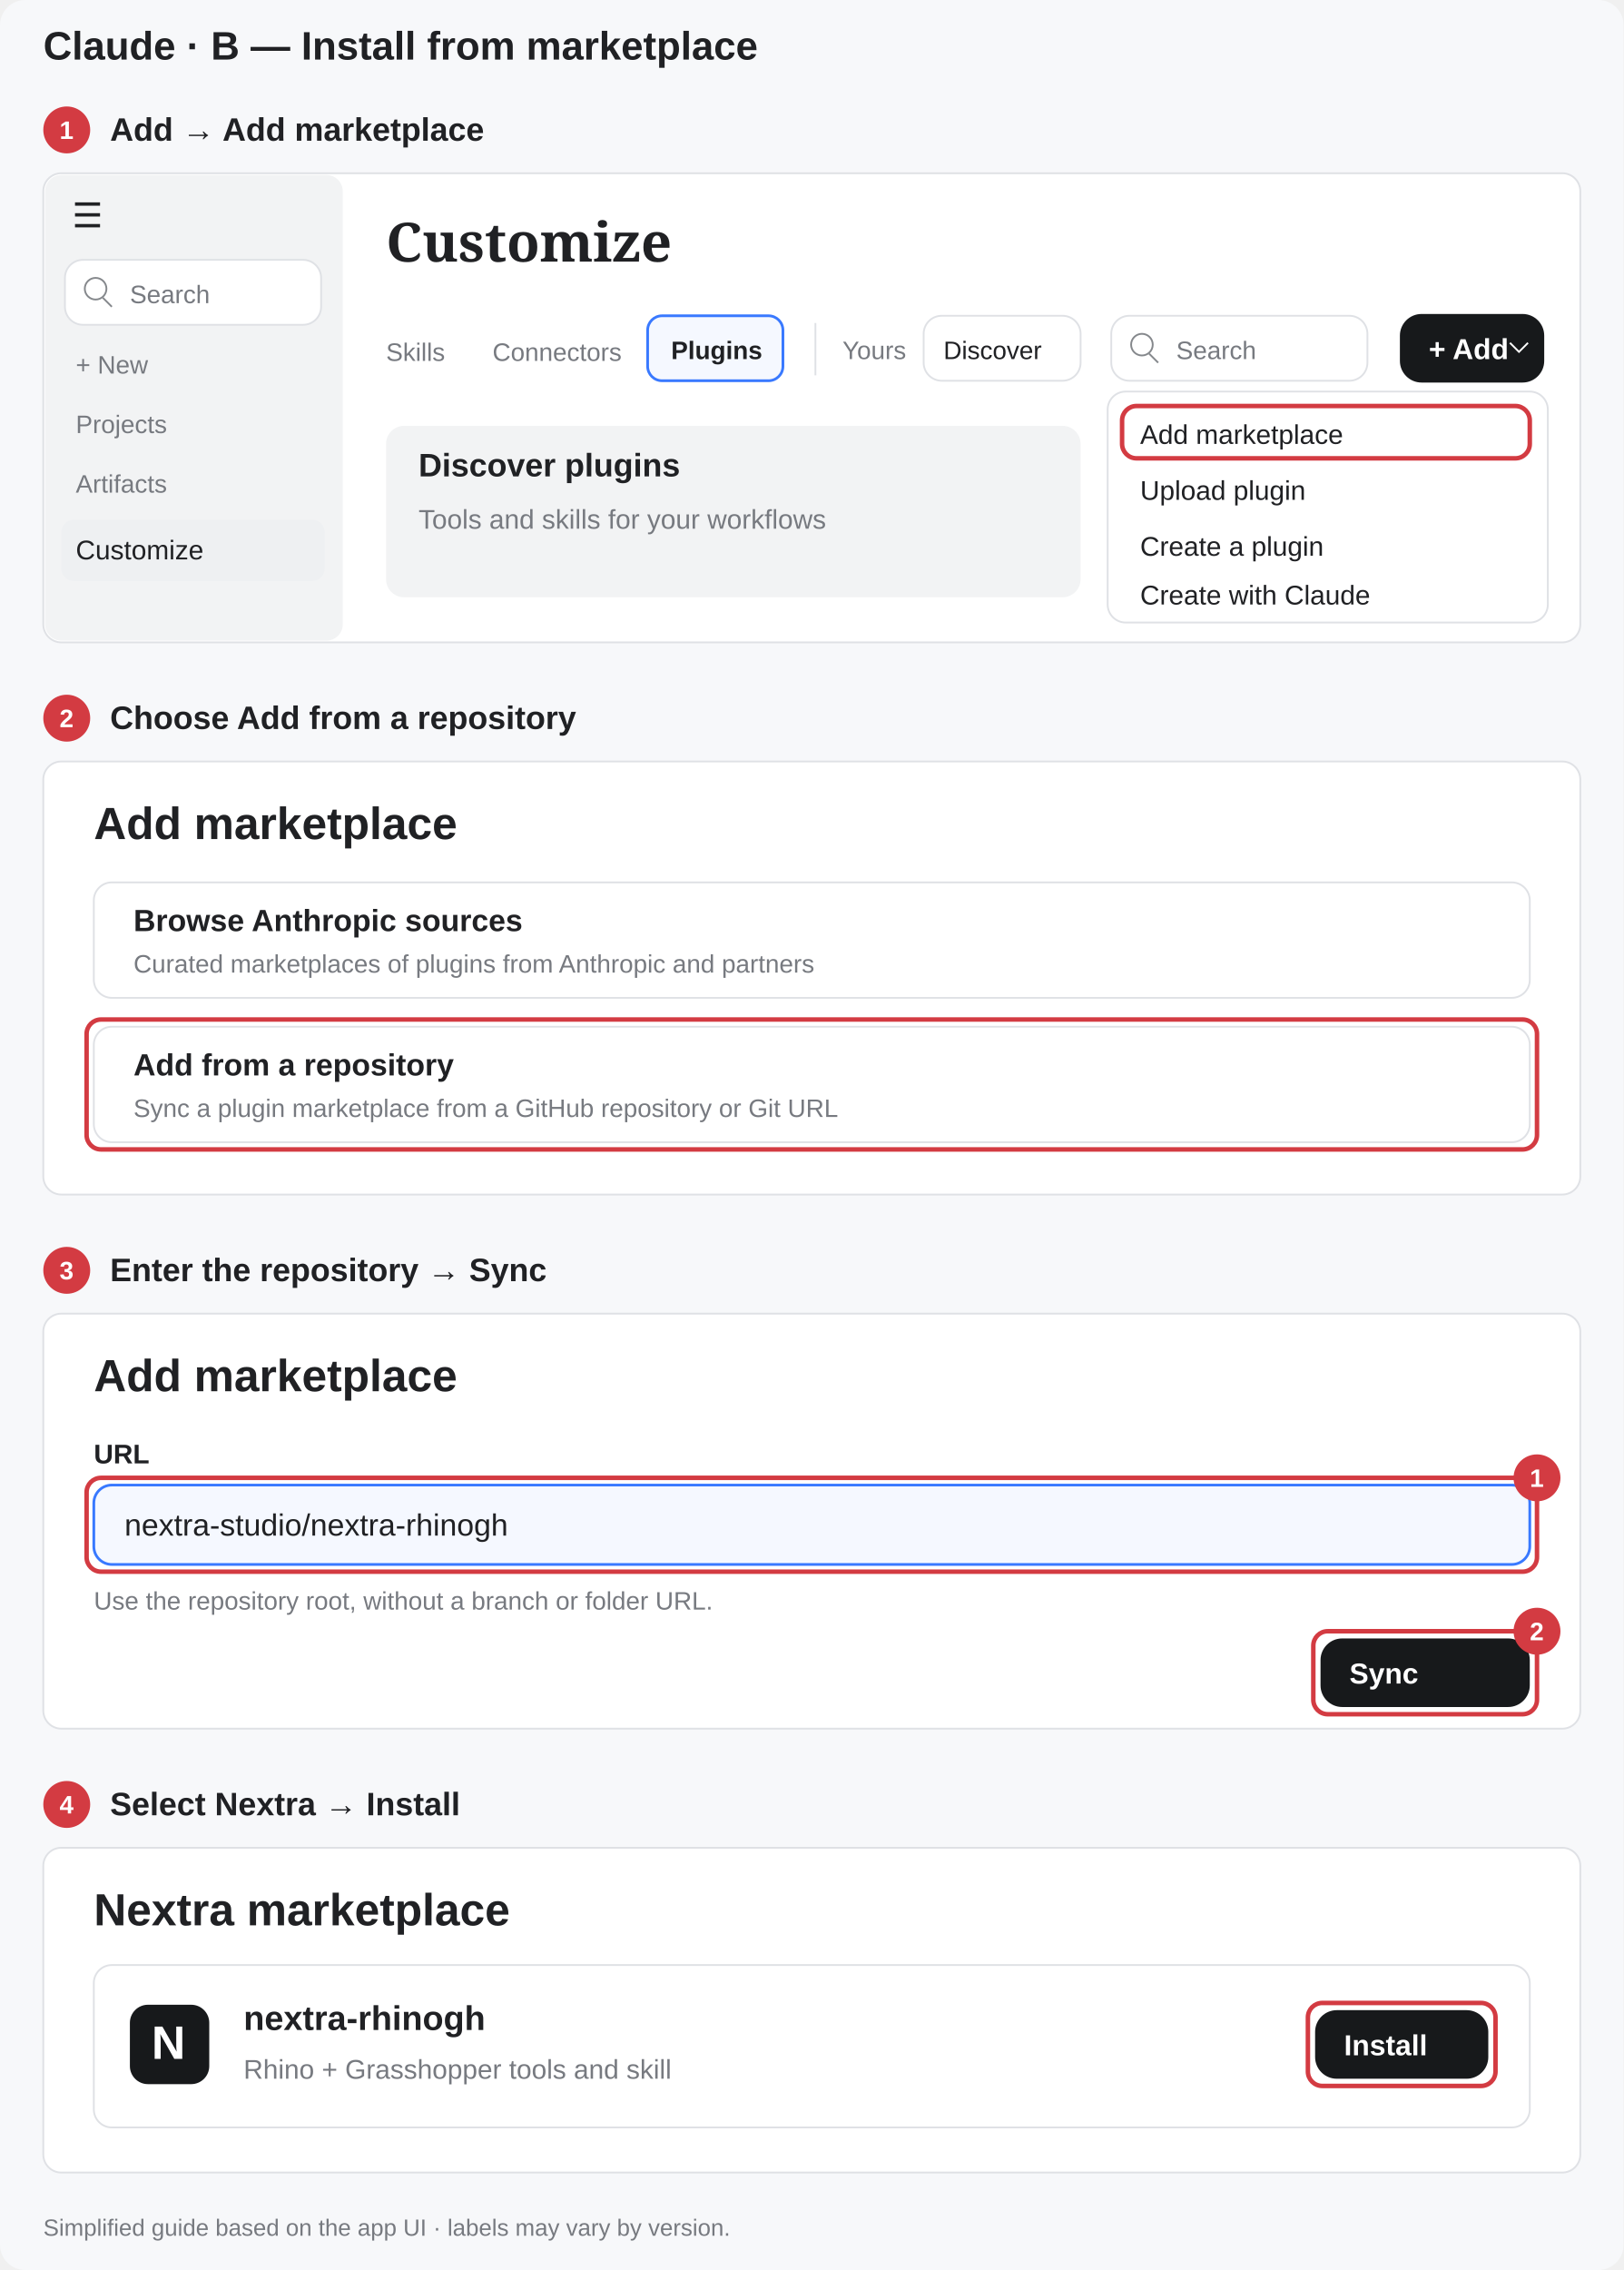
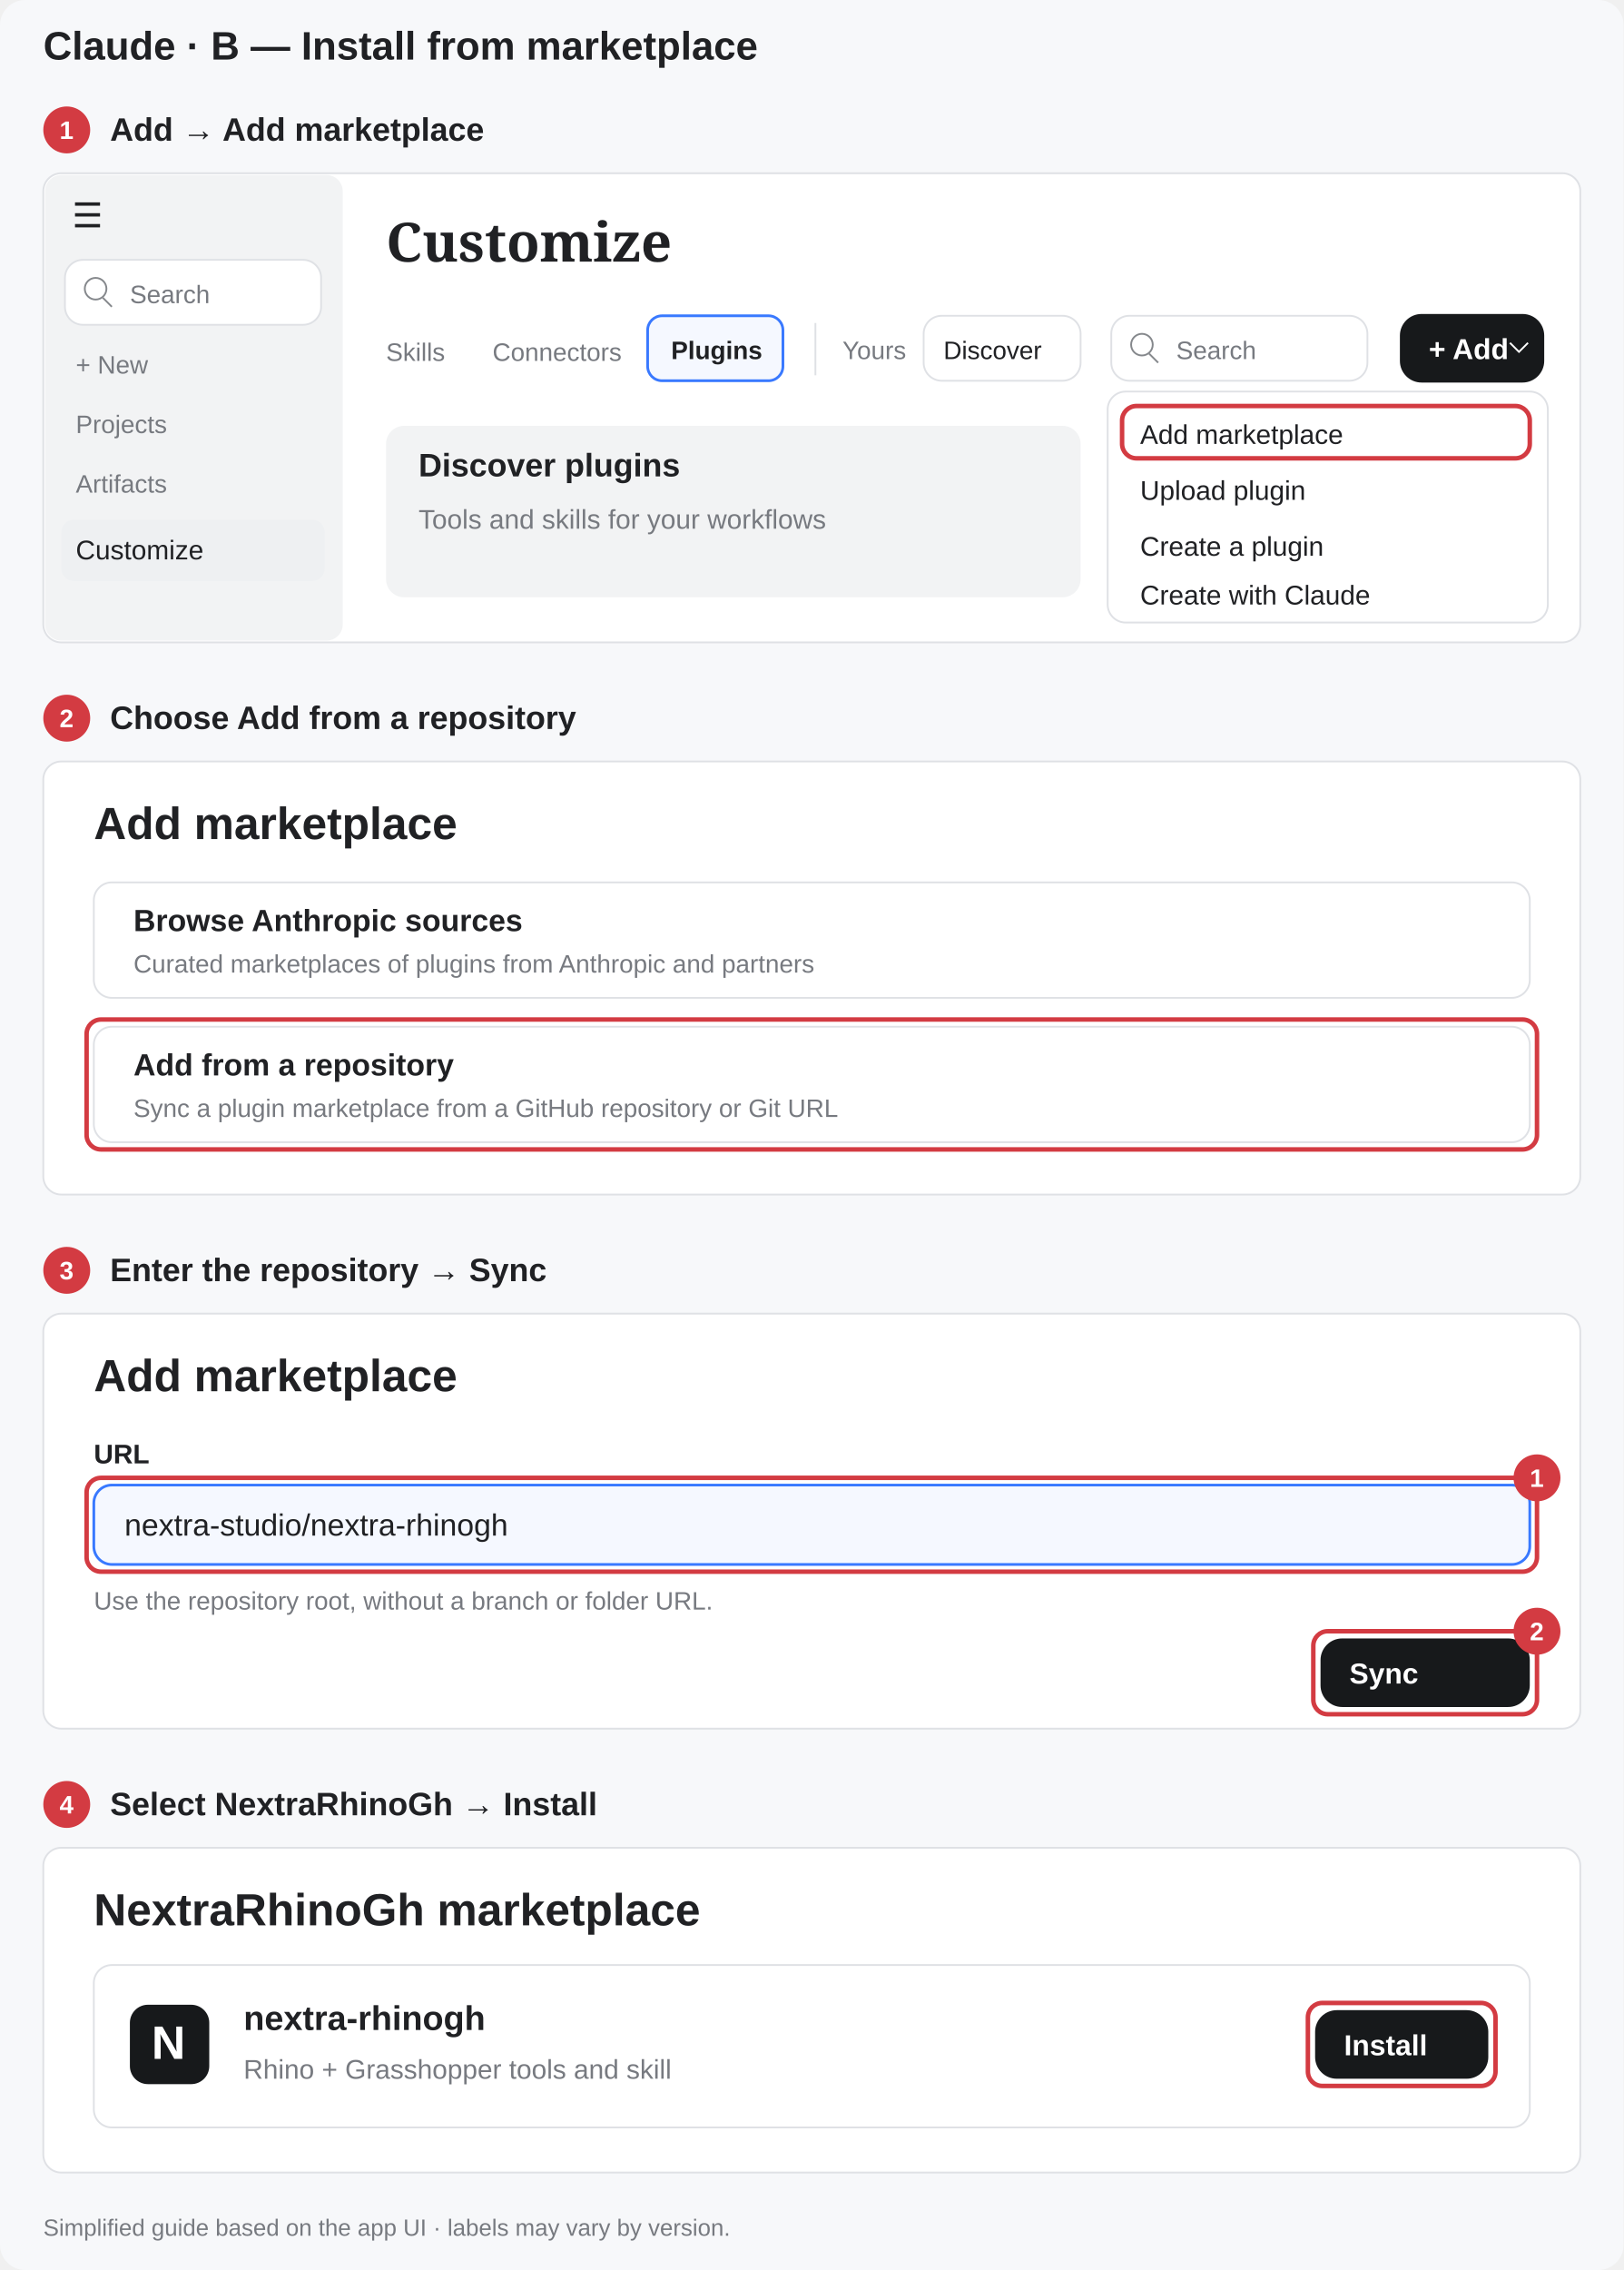
<svg xmlns="http://www.w3.org/2000/svg" width="900" height="1258" viewBox="0 0 900 1258">
  <style>
text{font-family:Segoe UI,Arial,sans-serif;fill:#202124}
.muted{fill:#777a80}.serif{font-family:Georgia,serif}
.paper{fill:#fff;stroke:#dfe1e5}.soft{fill:#f2f3f4}.selected{fill:#eef0f2}
.dark{fill:#17191b}.white{fill:#fff}.line{stroke:#dfe1e5;fill:none}
.focus{fill:none;stroke:#d33b42;stroke-width:2.5}
.number{fill:#d33b42}.blue{fill:#f5f8ff;stroke:#3979ff;stroke-width:1.5}
</style>
  <rect width="900" height="1258" rx="14" fill="#f7f8fa" />
  <text x="24" y="33" font-size="22" class="" font-weight="600">Claude · B — Install from marketplace</text>
  <circle cx="37" cy="72" r="13" class="number" />
  <text x="33" y="77" font-size="14" class="white" font-weight="700">1</text>
  <text x="61" y="78" font-size="18" class="" font-weight="600">Add → Add marketplace</text>
  <g transform="translate(24 96)">
    <rect x="0" y="0" width="852" height="260" rx="10" class="paper" />
    <rect x="1" y="1" width="165" height="258" rx="9" class="soft" />
    <text x="16" y="30" font-size="19" class="" font-weight="400">☰</text>
    <rect x="12" y="48" width="142" height="36" rx="10" class="paper" />
    <circle cx="29" cy="64" r="6" fill="none" stroke="#85888c" />
    <path d="M33 69l5 5" stroke="#85888c" />
    <text x="48" y="72" font-size="14" class="muted" font-weight="400">Search</text>
    <text x="18" y="111" font-size="14" class="muted" font-weight="400">+  New</text>
    <text x="18" y="144" font-size="14" class="muted" font-weight="400">Projects</text>
    <text x="18" y="177" font-size="14" class="muted" font-weight="400">Artifacts</text>
    <rect x="10" y="192" width="146" height="34" rx="7" class="selected" />
    <text x="18" y="214" font-size="15" class="" font-weight="400">Customize</text>
    <text x="190" y="49" font-size="30" class="serif" font-weight="600">Customize</text>
    <text x="190" y="104" font-size="14" class="muted" font-weight="400">Skills</text>
    <text x="249" y="104" font-size="14" class="muted" font-weight="400">Connectors</text>
    <rect x="335" y="79" width="75" height="36" rx="8" class="blue" />
    <text x="348" y="103" font-size="14" class="" font-weight="600">Plugins</text>
    <path d="M428 83v29" class="line" />
    <text x="443" y="103" font-size="14" class="muted" font-weight="400">Yours</text>
    <rect x="488" y="79" width="87" height="36" rx="10" class="paper" />
    <text x="499" y="103" font-size="14" class="" font-weight="400">Discover</text>
    <rect x="592" y="79" width="142" height="36" rx="10" class="paper" />
    <circle cx="609" cy="95" r="6" fill="none" stroke="#85888c" />
    <path d="M613 100l5 5" stroke="#85888c" />
    <text x="628" y="103" font-size="14" class="muted" font-weight="400">Search</text>
    <rect x="752" y="78" width="80" height="38" rx="12" class="dark" />
    <text x="768" y="103" font-size="16" class="white" font-weight="600">+ Add</text>
    <path d="M813 94l5 5 5-5" stroke="#fff" fill="none" />
    <rect x="190" y="140" width="385" height="95" rx="10" class="soft" />
    <text x="208" y="168" font-size="18" class="" font-weight="600">Discover plugins</text>
    <text x="208" y="197" font-size="15" class="muted" font-weight="400">Tools and skills for your workflows</text>
    <rect x="590" y="121" width="244" height="128" rx="10" class="paper" />
    <text x="608" y="150" font-size="15" class="" font-weight="400">Add marketplace</text>
    <text x="608" y="181" font-size="15" class="" font-weight="400">Upload plugin</text>
    <text x="608" y="212" font-size="15" class="" font-weight="400">Create a plugin</text>
    <text x="608" y="239" font-size="15" class="" font-weight="400">Create with Claude</text>
    <rect x="598" y="129" width="226" height="29" rx="8" class="focus" />
  </g>
  <circle cx="37" cy="398" r="13" class="number" />
  <text x="33" y="403" font-size="14" class="white" font-weight="700">2</text>
  <text x="61" y="404" font-size="18" class="" font-weight="600">Choose Add from a repository</text>
  <g transform="translate(24 422)">
    <rect x="0" y="0" width="852" height="240" rx="10" class="paper" />
    <text x="28" y="43" font-size="25" class="" font-weight="600">Add marketplace</text>
    <rect x="28" y="67" width="796" height="64" rx="10" class="paper" />
    <text x="50" y="94" font-size="17" class="" font-weight="600">Browse Anthropic sources</text>
    <text x="50" y="117" font-size="14" class="muted" font-weight="400">Curated marketplaces of plugins from Anthropic and partners</text>
    <rect x="28" y="147" width="796" height="64" rx="10" class="paper" />
    <text x="50" y="174" font-size="17" class="" font-weight="600">Add from a repository</text>
    <text x="50" y="197" font-size="14" class="muted" font-weight="400">Sync a plugin marketplace from a GitHub repository or Git URL</text>
    <rect x="24" y="143" width="804" height="72" rx="8" class="focus" />
  </g>
  <circle cx="37" cy="704" r="13" class="number" />
  <text x="33" y="709" font-size="14" class="white" font-weight="700">3</text>
  <text x="61" y="710" font-size="18" class="" font-weight="600">Enter the repository → Sync</text>
  <g transform="translate(24 728)">
    <rect x="0" y="0" width="852" height="230" rx="10" class="paper" />
    <text x="28" y="43" font-size="25" class="" font-weight="600">Add marketplace</text>
    <text x="28" y="83" font-size="15" class="" font-weight="600">URL</text>
    <rect x="28" y="95" width="796" height="44" rx="10" class="blue" />
    <text x="45" y="123" font-size="17" class="" font-weight="400">nextra-studio/nextra-rhinogh</text>
    <text x="28" y="164" font-size="14" class="muted" font-weight="400">Use the repository root, without a branch or folder URL.</text>
    <rect x="708" y="180" width="116" height="38" rx="12" class="dark" />
    <text x="724" y="205" font-size="16" class="white" font-weight="600">Sync</text>
    <rect x="24" y="91" width="804" height="52" rx="8" class="focus" />
    <circle cx="828" cy="91" r="13" class="number" />
    <text x="824" y="96" font-size="14" class="white" font-weight="700">1</text>
    <rect x="704" y="176" width="124" height="46" rx="8" class="focus" />
    <circle cx="828" cy="176" r="13" class="number" />
    <text x="824" y="181" font-size="14" class="white" font-weight="700">2</text>
  </g>
  <circle cx="37" cy="1000" r="13" class="number" />
  <text x="33" y="1005" font-size="14" class="white" font-weight="700">4</text>
-   <text x="61" y="1006" font-size="18" class="" font-weight="600">Select Nextra → Install</text>
+   <text x="61" y="1006" font-size="18" class="" font-weight="600">Select NextraRhinoGh → Install</text>
  <g transform="translate(24 1024)">
    <rect x="0" y="0" width="852" height="180" rx="10" class="paper" />
-     <text x="28" y="43" font-size="25" class="" font-weight="600">Nextra marketplace</text>
+     <text x="28" y="43" font-size="25" class="" font-weight="600">NextraRhinoGh marketplace</text>
    <rect x="28" y="65" width="796" height="90" rx="10" class="paper" />
    <rect x="48" y="87" width="44" height="44" rx="10" class="dark" />
    <text x="60" y="117" font-size="26" class="white" font-weight="700">N</text>
    <text x="111" y="101" font-size="19" class="" font-weight="600">nextra-rhinogh</text>
    <text x="111" y="128" font-size="15" class="muted" font-weight="400">Rhino + Grasshopper tools and skill</text>
    <rect x="705" y="90" width="96" height="38" rx="12" class="dark" />
    <text x="721" y="115" font-size="16" class="white" font-weight="600">Install</text>
    <rect x="701" y="86" width="104" height="46" rx="8" class="focus" />
  </g>
  <text x="24" y="1239" font-size="13" class="muted" font-weight="400">Simplified guide based on the app UI · labels may vary by version.</text>
</svg>
